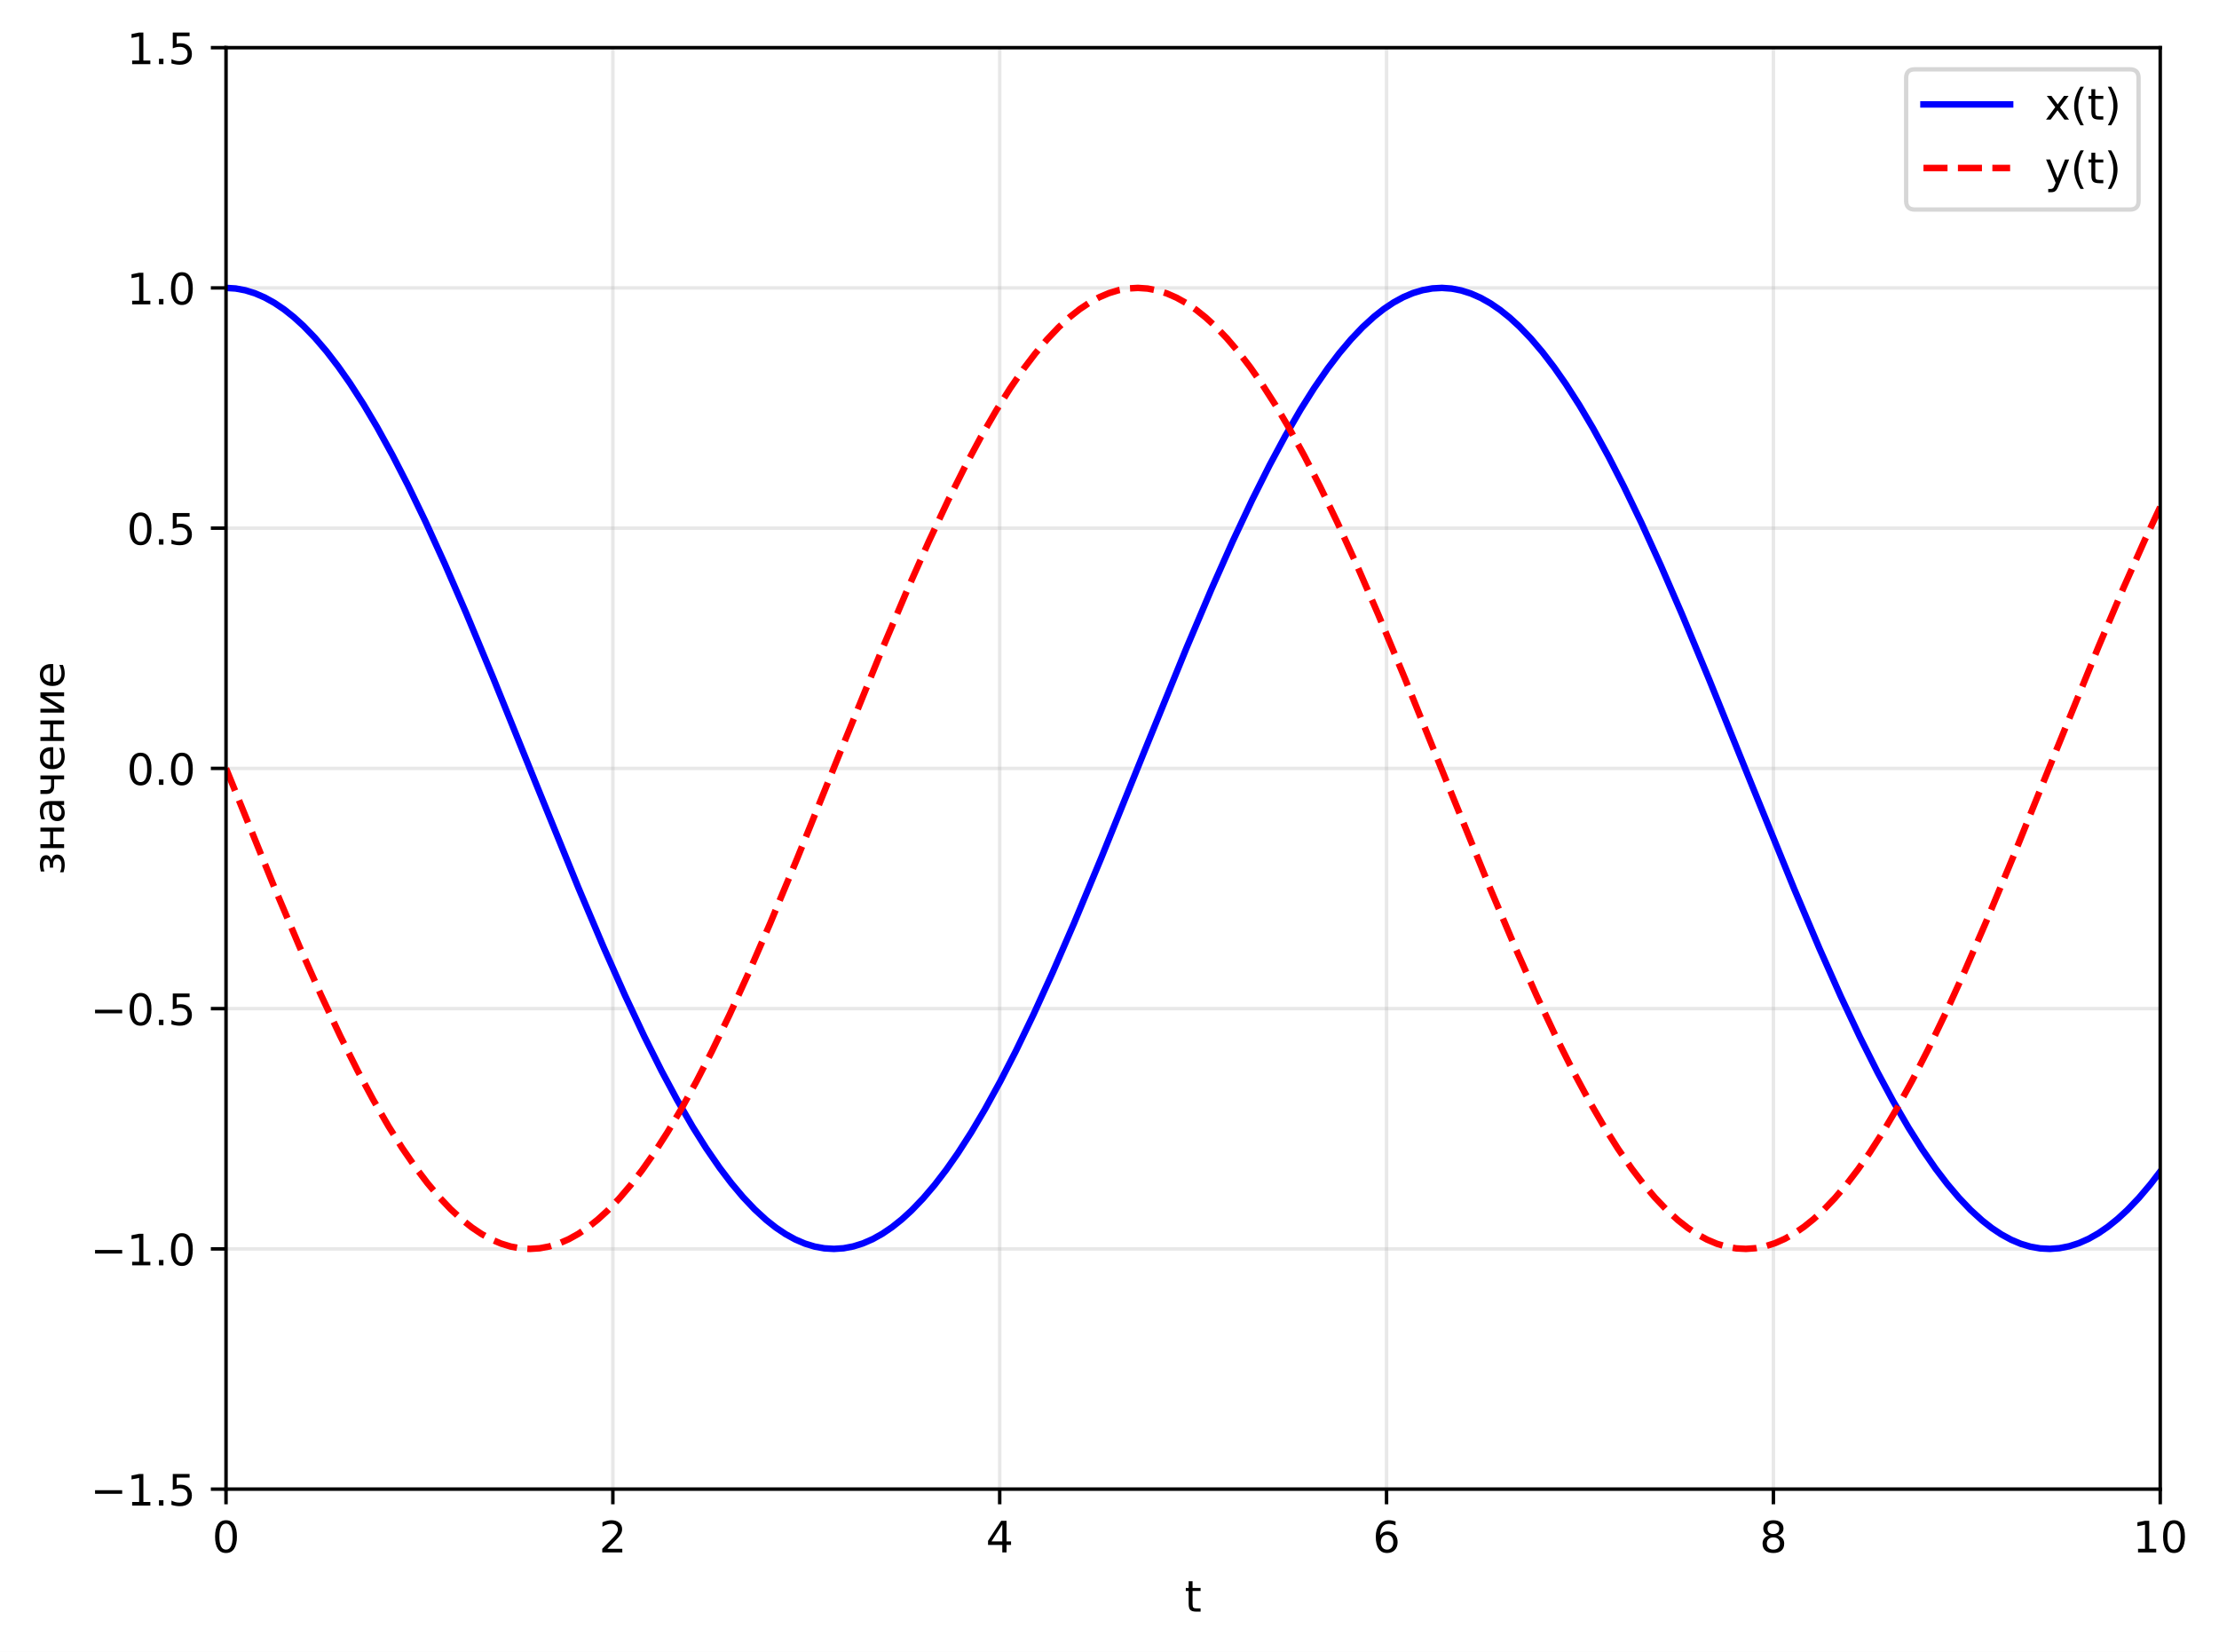
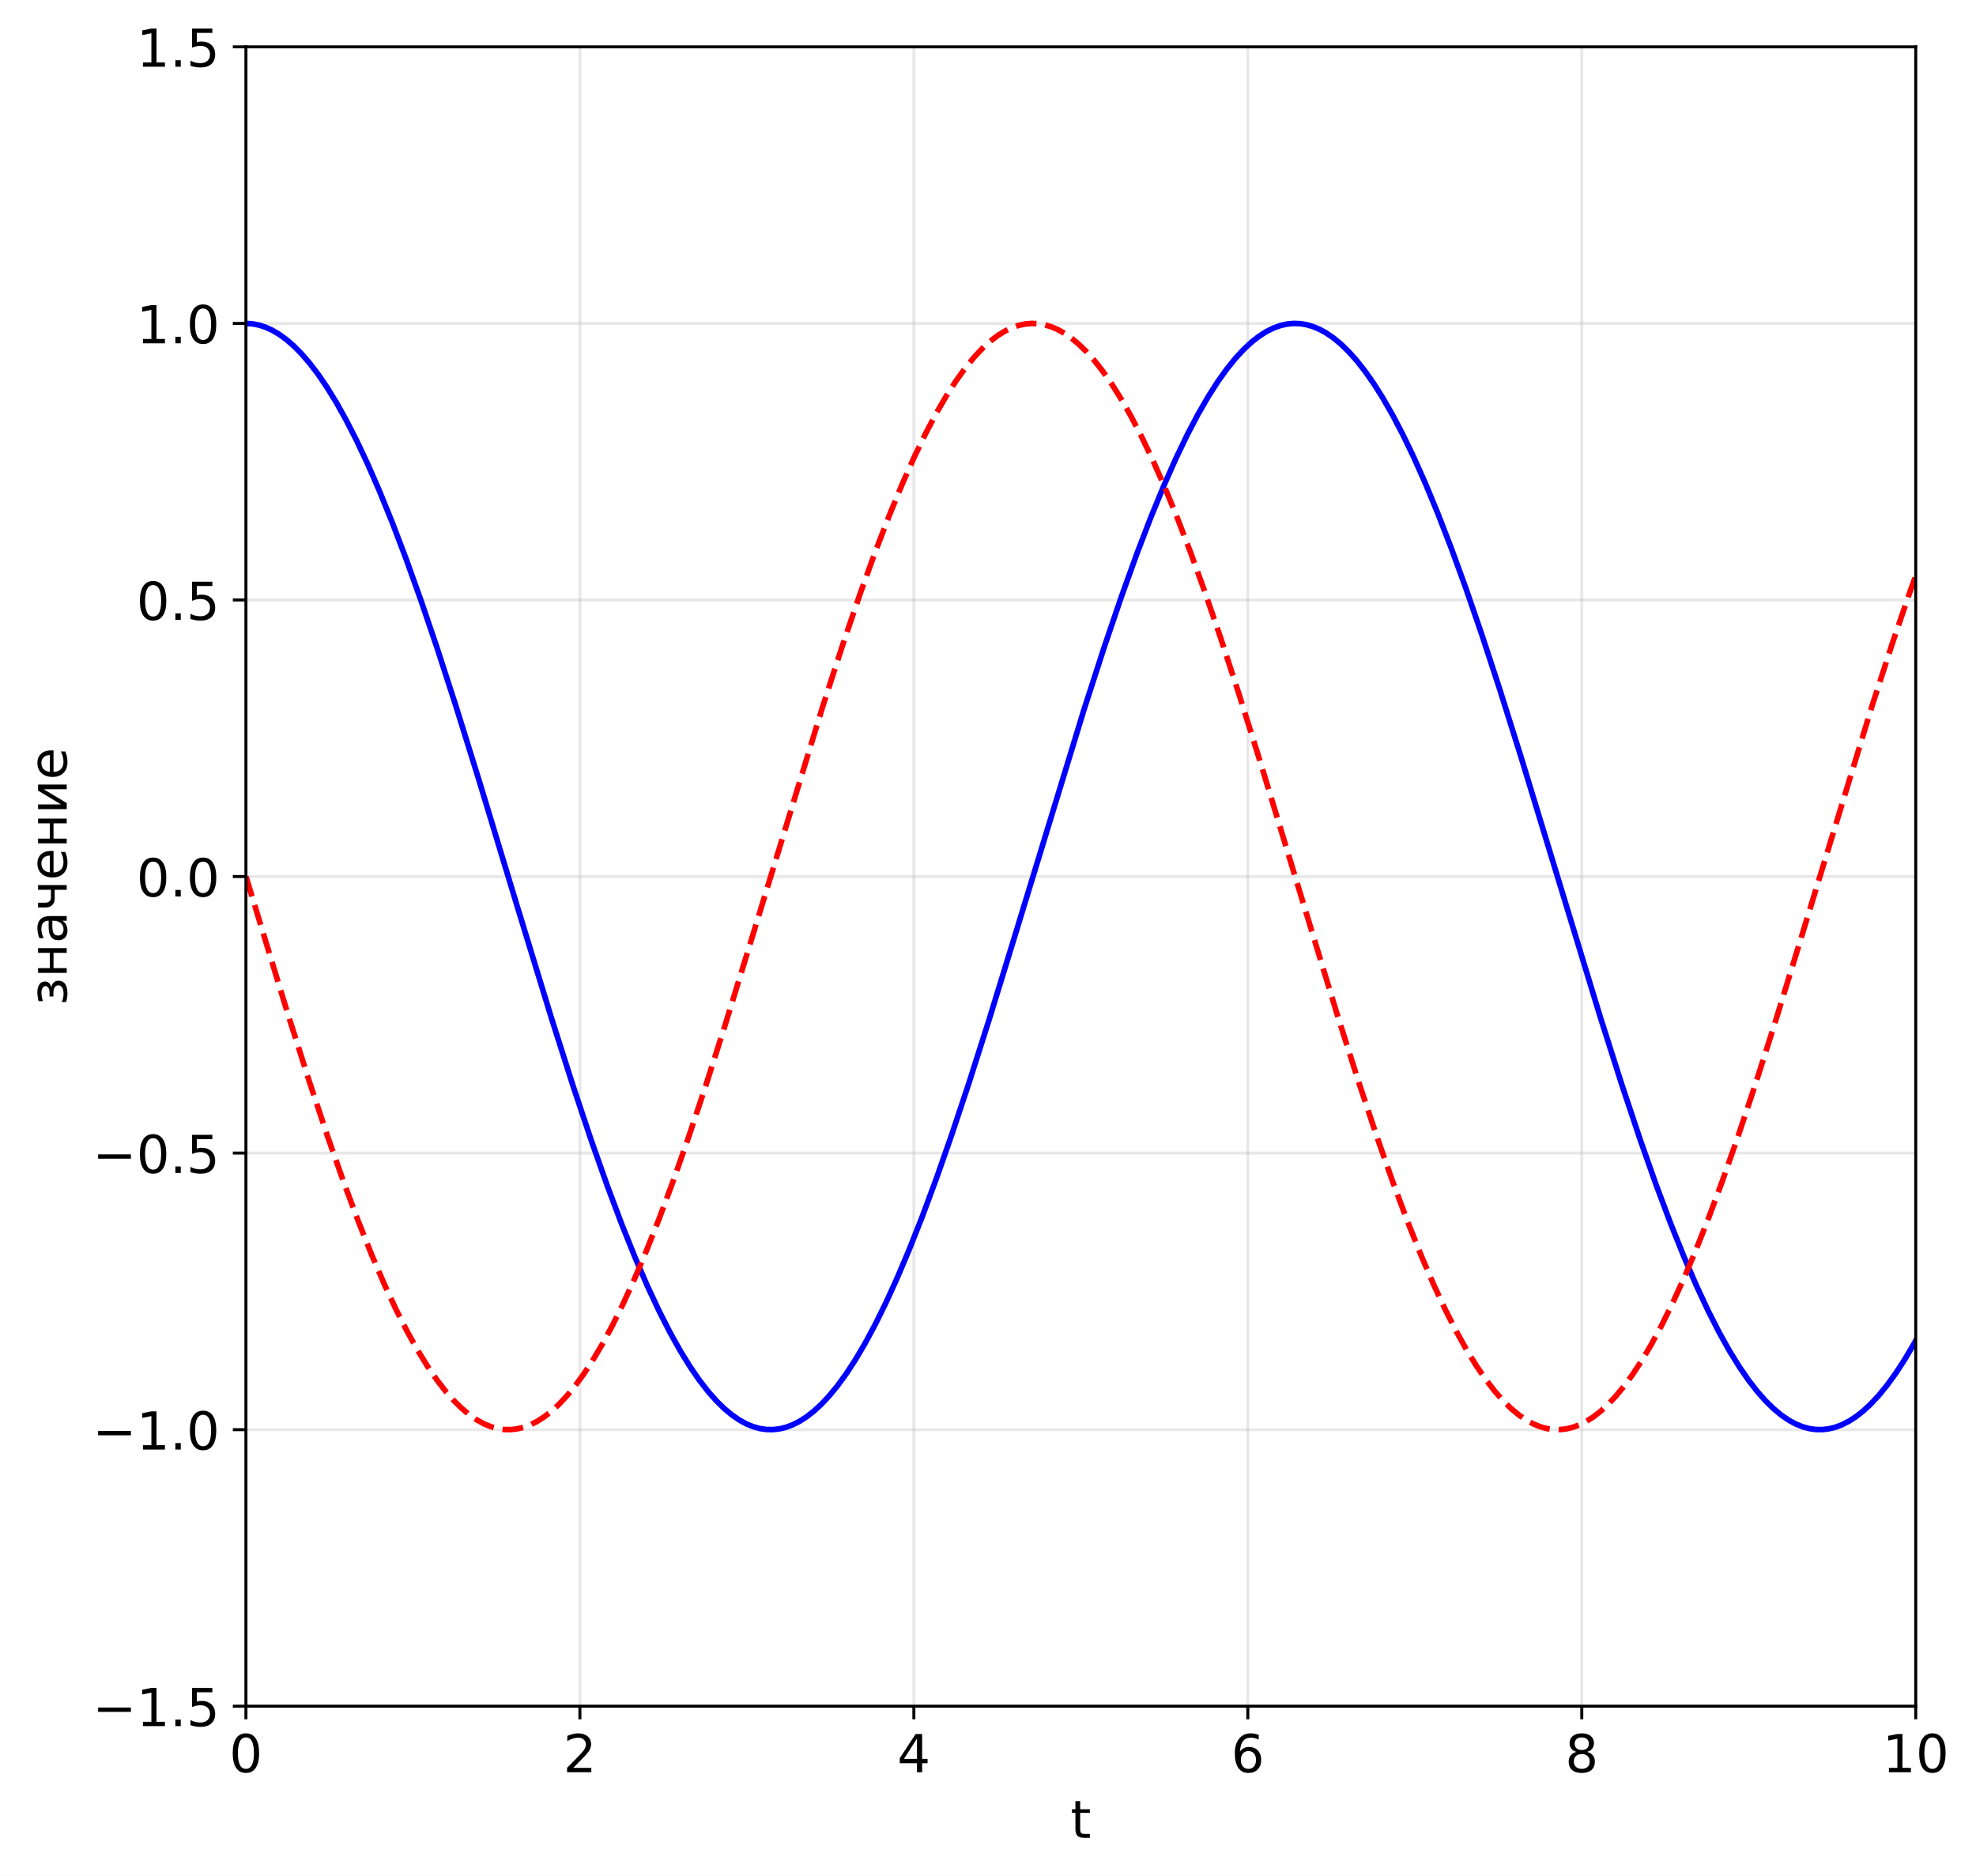
- <svg xmlns="http://www.w3.org/2000/svg" xmlns:xlink="http://www.w3.org/1999/xlink" width="512.123pt" height="381.195pt" viewBox="0 0 512.123 381.195" version="1.1">
+ <svg xmlns="http://www.w3.org/2000/svg" xmlns:xlink="http://www.w3.org/1999/xlink" width="528.253pt" height="501.338pt" viewBox="0 0 528.253 501.338" version="1.1">
  <defs>
    <style type="text/css">*{stroke-linejoin: round; stroke-linecap: butt}</style>
  </defs>
  <g id="figure_1">
    <g id="patch_1">
-       <path d="M 0 381.195  L 512.123 381.195  L 512.123 0  L 0 0  z " style="fill: #ffffff" />
+       <path d="M 0 501.338  L 528.253 501.338  L 528.253 0  L 0 0  z " style="fill: #ffffff" />
    </g>
    <g id="axes_1">
      <g id="patch_2">
-         <path d="M 52.161 343.639  L 498.561 343.639  L 498.561 10.999  L 52.161 10.999  z " style="fill: #ffffff" />
+         <path d="M 65.745 456.039  L 512.145 456.039  L 512.145 12.519  L 65.745 12.519  z " style="fill: #ffffff" />
      </g>
      <g id="matplotlib.axis_1">
        <g id="xtick_1">
          <g id="line2d_1">
-             <path d="M 52.161 343.639  L 52.161 10.999  " clip-path="url(#p39a22d61cc)" style="fill: none; stroke: #b0b0b0; stroke-opacity: 0.3; stroke-width: 0.8; stroke-linecap: square" />
+             <path d="M 65.745 456.039  L 65.745 12.519  " clip-path="url(#p116c3d0e37)" style="fill: none; stroke: #b0b0b0; stroke-opacity: 0.3; stroke-width: 0.8; stroke-linecap: square" />
          </g>
          <g id="line2d_2">
            <defs>
-               <path id="m5d2a5cdb07" d="M 0 0  L 0 3.5  " style="stroke: #000000; stroke-width: 0.8" />
+               <path id="maccf74ce2e" d="M 0 0  L 0 3.5  " style="stroke: #000000; stroke-width: 0.8" />
            </defs>
            <g>
-               <use xlink:href="#m5d2a5cdb07" x="52.161" y="343.639" style="stroke: #000000; stroke-width: 0.8" />
+               <use xlink:href="#maccf74ce2e" x="65.745" y="456.039" style="stroke: #000000; stroke-width: 0.8" />
            </g>
          </g>
          <g id="text_1">
-             <g transform="translate(48.97969 358.2377) scale(0.1 -0.1)">
+             <g transform="translate(61.29156 473.6767) scale(0.14 -0.14)">
              <defs>
                <path id="DejaVuSans-30" d="M 2034 4250  Q 1547 4250 1301 3770  Q 1056 3291 1056 2328  Q 1056 1369 1301 889  Q 1547 409 2034 409  Q 2525 409 2770 889  Q 3016 1369 3016 2328  Q 3016 3291 2770 3770  Q 2525 4250 2034 4250  z M 2034 4750  Q 2819 4750 3233 4129  Q 3647 3509 3647 2328  Q 3647 1150 3233 529  Q 2819 -91 2034 -91  Q 1250 -91 836 529  Q 422 1150 422 2328  Q 422 3509 836 4129  Q 1250 4750 2034 4750  z " transform="scale(0.015625)" />
              </defs>
              <use xlink:href="#DejaVuSans-30" />
            </g>
          </g>
        </g>
        <g id="xtick_2">
          <g id="line2d_3">
-             <path d="M 141.441 343.639  L 141.441 10.999  " clip-path="url(#p39a22d61cc)" style="fill: none; stroke: #b0b0b0; stroke-opacity: 0.3; stroke-width: 0.8; stroke-linecap: square" />
+             <path d="M 155.025 456.039  L 155.025 12.519  " clip-path="url(#p116c3d0e37)" style="fill: none; stroke: #b0b0b0; stroke-opacity: 0.3; stroke-width: 0.8; stroke-linecap: square" />
          </g>
          <g id="line2d_4">
            <g>
-               <use xlink:href="#m5d2a5cdb07" x="141.441" y="343.639" style="stroke: #000000; stroke-width: 0.8" />
+               <use xlink:href="#maccf74ce2e" x="155.025" y="456.039" style="stroke: #000000; stroke-width: 0.8" />
            </g>
          </g>
          <g id="text_2">
-             <g transform="translate(138.2597 358.2377) scale(0.1 -0.1)">
+             <g transform="translate(150.5716 473.6767) scale(0.14 -0.14)">
              <defs>
                <path id="DejaVuSans-32" d="M 1228 531  L 3431 531  L 3431 0  L 469 0  L 469 531  Q 828 903 1448 1529  Q 2069 2156 2228 2338  Q 2531 2678 2651 2914  Q 2772 3150 2772 3378  Q 2772 3750 2511 3984  Q 2250 4219 1831 4219  Q 1534 4219 1204 4116  Q 875 4013 500 3803  L 500 4441  Q 881 4594 1212 4672  Q 1544 4750 1819 4750  Q 2544 4750 2975 4387  Q 3406 4025 3406 3419  Q 3406 3131 3298 2873  Q 3191 2616 2906 2266  Q 2828 2175 2409 1742  Q 1991 1309 1228 531  z " transform="scale(0.015625)" />
              </defs>
              <use xlink:href="#DejaVuSans-32" />
            </g>
          </g>
        </g>
        <g id="xtick_3">
          <g id="line2d_5">
-             <path d="M 230.721 343.639  L 230.721 10.999  " clip-path="url(#p39a22d61cc)" style="fill: none; stroke: #b0b0b0; stroke-opacity: 0.3; stroke-width: 0.8; stroke-linecap: square" />
+             <path d="M 244.305 456.039  L 244.305 12.519  " clip-path="url(#p116c3d0e37)" style="fill: none; stroke: #b0b0b0; stroke-opacity: 0.3; stroke-width: 0.8; stroke-linecap: square" />
          </g>
          <g id="line2d_6">
            <g>
-               <use xlink:href="#m5d2a5cdb07" x="230.721" y="343.639" style="stroke: #000000; stroke-width: 0.8" />
+               <use xlink:href="#maccf74ce2e" x="244.305" y="456.039" style="stroke: #000000; stroke-width: 0.8" />
            </g>
          </g>
          <g id="text_3">
-             <g transform="translate(227.5397 358.2377) scale(0.1 -0.1)">
+             <g transform="translate(239.8516 473.6767) scale(0.14 -0.14)">
              <defs>
                <path id="DejaVuSans-34" d="M 2419 4116  L 825 1625  L 2419 1625  L 2419 4116  z M 2253 4666  L 3047 4666  L 3047 1625  L 3713 1625  L 3713 1100  L 3047 1100  L 3047 0  L 2419 0  L 2419 1100  L 313 1100  L 313 1709  L 2253 4666  z " transform="scale(0.015625)" />
              </defs>
              <use xlink:href="#DejaVuSans-34" />
            </g>
          </g>
        </g>
        <g id="xtick_4">
          <g id="line2d_7">
-             <path d="M 320.001 343.639  L 320.001 10.999  " clip-path="url(#p39a22d61cc)" style="fill: none; stroke: #b0b0b0; stroke-opacity: 0.3; stroke-width: 0.8; stroke-linecap: square" />
+             <path d="M 333.585 456.039  L 333.585 12.519  " clip-path="url(#p116c3d0e37)" style="fill: none; stroke: #b0b0b0; stroke-opacity: 0.3; stroke-width: 0.8; stroke-linecap: square" />
          </g>
          <g id="line2d_8">
            <g>
-               <use xlink:href="#m5d2a5cdb07" x="320.001" y="343.639" style="stroke: #000000; stroke-width: 0.8" />
+               <use xlink:href="#maccf74ce2e" x="333.585" y="456.039" style="stroke: #000000; stroke-width: 0.8" />
            </g>
          </g>
          <g id="text_4">
-             <g transform="translate(316.8197 358.2377) scale(0.1 -0.1)">
+             <g transform="translate(329.1316 473.6767) scale(0.14 -0.14)">
              <defs>
                <path id="DejaVuSans-36" d="M 2113 2584  Q 1688 2584 1439 2293  Q 1191 2003 1191 1497  Q 1191 994 1439 701  Q 1688 409 2113 409  Q 2538 409 2786 701  Q 3034 994 3034 1497  Q 3034 2003 2786 2293  Q 2538 2584 2113 2584  z M 3366 4563  L 3366 3988  Q 3128 4100 2886 4159  Q 2644 4219 2406 4219  Q 1781 4219 1451 3797  Q 1122 3375 1075 2522  Q 1259 2794 1537 2939  Q 1816 3084 2150 3084  Q 2853 3084 3261 2657  Q 3669 2231 3669 1497  Q 3669 778 3244 343  Q 2819 -91 2113 -91  Q 1303 -91 875 529  Q 447 1150 447 2328  Q 447 3434 972 4092  Q 1497 4750 2381 4750  Q 2619 4750 2861 4703  Q 3103 4656 3366 4563  z " transform="scale(0.015625)" />
              </defs>
              <use xlink:href="#DejaVuSans-36" />
            </g>
          </g>
        </g>
        <g id="xtick_5">
          <g id="line2d_9">
-             <path d="M 409.281 343.639  L 409.281 10.999  " clip-path="url(#p39a22d61cc)" style="fill: none; stroke: #b0b0b0; stroke-opacity: 0.3; stroke-width: 0.8; stroke-linecap: square" />
+             <path d="M 422.865 456.039  L 422.865 12.519  " clip-path="url(#p116c3d0e37)" style="fill: none; stroke: #b0b0b0; stroke-opacity: 0.3; stroke-width: 0.8; stroke-linecap: square" />
          </g>
          <g id="line2d_10">
            <g>
-               <use xlink:href="#m5d2a5cdb07" x="409.281" y="343.639" style="stroke: #000000; stroke-width: 0.8" />
+               <use xlink:href="#maccf74ce2e" x="422.865" y="456.039" style="stroke: #000000; stroke-width: 0.8" />
            </g>
          </g>
          <g id="text_5">
-             <g transform="translate(406.0997 358.2377) scale(0.1 -0.1)">
+             <g transform="translate(418.4116 473.6767) scale(0.14 -0.14)">
              <defs>
                <path id="DejaVuSans-38" d="M 2034 2216  Q 1584 2216 1326 1975  Q 1069 1734 1069 1313  Q 1069 891 1326 650  Q 1584 409 2034 409  Q 2484 409 2743 651  Q 3003 894 3003 1313  Q 3003 1734 2745 1975  Q 2488 2216 2034 2216  z M 1403 2484  Q 997 2584 770 2862  Q 544 3141 544 3541  Q 544 4100 942 4425  Q 1341 4750 2034 4750  Q 2731 4750 3128 4425  Q 3525 4100 3525 3541  Q 3525 3141 3298 2862  Q 3072 2584 2669 2484  Q 3125 2378 3379 2068  Q 3634 1759 3634 1313  Q 3634 634 3220 271  Q 2806 -91 2034 -91  Q 1263 -91 848 271  Q 434 634 434 1313  Q 434 1759 690 2068  Q 947 2378 1403 2484  z M 1172 3481  Q 1172 3119 1398 2916  Q 1625 2713 2034 2713  Q 2441 2713 2670 2916  Q 2900 3119 2900 3481  Q 2900 3844 2670 4047  Q 2441 4250 2034 4250  Q 1625 4250 1398 4047  Q 1172 3844 1172 3481  z " transform="scale(0.015625)" />
              </defs>
              <use xlink:href="#DejaVuSans-38" />
            </g>
          </g>
        </g>
        <g id="xtick_6">
          <g id="line2d_11">
-             <path d="M 498.561 343.639  L 498.561 10.999  " clip-path="url(#p39a22d61cc)" style="fill: none; stroke: #b0b0b0; stroke-opacity: 0.3; stroke-width: 0.8; stroke-linecap: square" />
+             <path d="M 512.145 456.039  L 512.145 12.519  " clip-path="url(#p116c3d0e37)" style="fill: none; stroke: #b0b0b0; stroke-opacity: 0.3; stroke-width: 0.8; stroke-linecap: square" />
          </g>
          <g id="line2d_12">
            <g>
-               <use xlink:href="#m5d2a5cdb07" x="498.561" y="343.639" style="stroke: #000000; stroke-width: 0.8" />
+               <use xlink:href="#maccf74ce2e" x="512.145" y="456.039" style="stroke: #000000; stroke-width: 0.8" />
            </g>
          </g>
          <g id="text_6">
-             <g transform="translate(492.1984 358.2377) scale(0.1 -0.1)">
+             <g transform="translate(503.2378 473.6767) scale(0.14 -0.14)">
              <defs>
                <path id="DejaVuSans-31" d="M 794 531  L 1825 531  L 1825 4091  L 703 3866  L 703 4441  L 1819 4666  L 2450 4666  L 2450 531  L 3481 531  L 3481 0  L 794 0  L 794 531  z " transform="scale(0.015625)" />
              </defs>
              <use xlink:href="#DejaVuSans-31" />
              <use xlink:href="#DejaVuSans-30" transform="translate(63.62305 0)" />
            </g>
          </g>
        </g>
        <g id="text_7">
-           <g transform="translate(273.4008 371.9158) scale(0.1 -0.1)">
+           <g transform="translate(286.2011 491.2261) scale(0.14 -0.14)">
            <defs>
              <path id="DejaVuSans-74" d="M 1172 4494  L 1172 3500  L 2356 3500  L 2356 3053  L 1172 3053  L 1172 1153  Q 1172 725 1289 603  Q 1406 481 1766 481  L 2356 481  L 2356 0  L 1766 0  Q 1100 0 847 248  Q 594 497 594 1153  L 594 3053  L 172 3053  L 172 3500  L 594 3500  L 594 4494  L 1172 4494  z " transform="scale(0.015625)" />
            </defs>
            <use xlink:href="#DejaVuSans-74" />
          </g>
        </g>
      </g>
      <g id="matplotlib.axis_2">
        <g id="ytick_1">
          <g id="line2d_13">
-             <path d="M 52.161 343.639  L 498.561 343.639  " clip-path="url(#p39a22d61cc)" style="fill: none; stroke: #b0b0b0; stroke-opacity: 0.3; stroke-width: 0.8; stroke-linecap: square" />
+             <path d="M 65.745 456.039  L 512.145 456.039  " clip-path="url(#p116c3d0e37)" style="fill: none; stroke: #b0b0b0; stroke-opacity: 0.3; stroke-width: 0.8; stroke-linecap: square" />
          </g>
          <g id="line2d_14">
            <defs>
-               <path id="m1fadaf2ae1" d="M 0 0  L -3.5 0  " style="stroke: #000000; stroke-width: 0.8" />
+               <path id="m55591ffad8" d="M 0 0  L -3.5 0  " style="stroke: #000000; stroke-width: 0.8" />
            </defs>
            <g>
-               <use xlink:href="#m1fadaf2ae1" x="52.161" y="343.639" style="stroke: #000000; stroke-width: 0.8" />
+               <use xlink:href="#m55591ffad8" x="65.745" y="456.039" style="stroke: #000000; stroke-width: 0.8" />
            </g>
          </g>
          <g id="text_8">
-             <g transform="translate(20.87813 347.4384) scale(0.1 -0.1)">
+             <g transform="translate(24.74938 461.3578) scale(0.14 -0.14)">
              <defs>
                <path id="DejaVuSans-2212" d="M 678 2272  L 4684 2272  L 4684 1741  L 678 1741  L 678 2272  z " transform="scale(0.015625)" />
                <path id="DejaVuSans-2e" d="M 684 794  L 1344 794  L 1344 0  L 684 0  L 684 794  z " transform="scale(0.015625)" />
                <path id="DejaVuSans-35" d="M 691 4666  L 3169 4666  L 3169 4134  L 1269 4134  L 1269 2991  Q 1406 3038 1543 3061  Q 1681 3084 1819 3084  Q 2600 3084 3056 2656  Q 3513 2228 3513 1497  Q 3513 744 3044 326  Q 2575 -91 1722 -91  Q 1428 -91 1123 -41  Q 819 9 494 109  L 494 744  Q 775 591 1075 516  Q 1375 441 1709 441  Q 2250 441 2565 725  Q 2881 1009 2881 1497  Q 2881 1984 2565 2268  Q 2250 2553 1709 2553  Q 1456 2553 1204 2497  Q 953 2441 691 2322  L 691 4666  z " transform="scale(0.015625)" />
              </defs>
              <use xlink:href="#DejaVuSans-2212" />
              <use xlink:href="#DejaVuSans-31" transform="translate(83.78906 0)" />
              <use xlink:href="#DejaVuSans-2e" transform="translate(147.4121 0)" />
              <use xlink:href="#DejaVuSans-35" transform="translate(179.1992 0)" />
            </g>
          </g>
        </g>
        <g id="ytick_2">
          <g id="line2d_15">
-             <path d="M 52.161 288.199  L 498.561 288.199  " clip-path="url(#p39a22d61cc)" style="fill: none; stroke: #b0b0b0; stroke-opacity: 0.3; stroke-width: 0.8; stroke-linecap: square" />
+             <path d="M 65.745 382.119  L 512.145 382.119  " clip-path="url(#p116c3d0e37)" style="fill: none; stroke: #b0b0b0; stroke-opacity: 0.3; stroke-width: 0.8; stroke-linecap: square" />
          </g>
          <g id="line2d_16">
            <g>
-               <use xlink:href="#m1fadaf2ae1" x="52.161" y="288.199" style="stroke: #000000; stroke-width: 0.8" />
+               <use xlink:href="#m55591ffad8" x="65.745" y="382.119" style="stroke: #000000; stroke-width: 0.8" />
            </g>
          </g>
          <g id="text_9">
-             <g transform="translate(20.87813 291.9984) scale(0.1 -0.1)">
+             <g transform="translate(24.74938 387.4378) scale(0.14 -0.14)">
              <use xlink:href="#DejaVuSans-2212" />
              <use xlink:href="#DejaVuSans-31" transform="translate(83.78906 0)" />
              <use xlink:href="#DejaVuSans-2e" transform="translate(147.4121 0)" />
              <use xlink:href="#DejaVuSans-30" transform="translate(179.1992 0)" />
            </g>
          </g>
        </g>
        <g id="ytick_3">
          <g id="line2d_17">
-             <path d="M 52.161 232.759  L 498.561 232.759  " clip-path="url(#p39a22d61cc)" style="fill: none; stroke: #b0b0b0; stroke-opacity: 0.3; stroke-width: 0.8; stroke-linecap: square" />
+             <path d="M 65.745 308.199  L 512.145 308.199  " clip-path="url(#p116c3d0e37)" style="fill: none; stroke: #b0b0b0; stroke-opacity: 0.3; stroke-width: 0.8; stroke-linecap: square" />
          </g>
          <g id="line2d_18">
            <g>
-               <use xlink:href="#m1fadaf2ae1" x="52.161" y="232.759" style="stroke: #000000; stroke-width: 0.8" />
+               <use xlink:href="#m55591ffad8" x="65.745" y="308.199" style="stroke: #000000; stroke-width: 0.8" />
            </g>
          </g>
          <g id="text_10">
-             <g transform="translate(20.87813 236.5584) scale(0.1 -0.1)">
+             <g transform="translate(24.74938 313.5178) scale(0.14 -0.14)">
              <use xlink:href="#DejaVuSans-2212" />
              <use xlink:href="#DejaVuSans-30" transform="translate(83.78906 0)" />
              <use xlink:href="#DejaVuSans-2e" transform="translate(147.4121 0)" />
              <use xlink:href="#DejaVuSans-35" transform="translate(179.1992 0)" />
            </g>
          </g>
        </g>
        <g id="ytick_4">
          <g id="line2d_19">
-             <path d="M 52.161 177.319  L 498.561 177.319  " clip-path="url(#p39a22d61cc)" style="fill: none; stroke: #b0b0b0; stroke-opacity: 0.3; stroke-width: 0.8; stroke-linecap: square" />
+             <path d="M 65.745 234.279  L 512.145 234.279  " clip-path="url(#p116c3d0e37)" style="fill: none; stroke: #b0b0b0; stroke-opacity: 0.3; stroke-width: 0.8; stroke-linecap: square" />
          </g>
          <g id="line2d_20">
            <g>
-               <use xlink:href="#m1fadaf2ae1" x="52.161" y="177.319" style="stroke: #000000; stroke-width: 0.8" />
+               <use xlink:href="#m55591ffad8" x="65.745" y="234.279" style="stroke: #000000; stroke-width: 0.8" />
            </g>
          </g>
          <g id="text_11">
-             <g transform="translate(29.25781 181.1184) scale(0.1 -0.1)">
+             <g transform="translate(36.48094 239.5978) scale(0.14 -0.14)">
              <use xlink:href="#DejaVuSans-30" />
              <use xlink:href="#DejaVuSans-2e" transform="translate(63.62305 0)" />
              <use xlink:href="#DejaVuSans-30" transform="translate(95.41016 0)" />
            </g>
          </g>
        </g>
        <g id="ytick_5">
          <g id="line2d_21">
-             <path d="M 52.161 121.879  L 498.561 121.879  " clip-path="url(#p39a22d61cc)" style="fill: none; stroke: #b0b0b0; stroke-opacity: 0.3; stroke-width: 0.8; stroke-linecap: square" />
+             <path d="M 65.745 160.359  L 512.145 160.359  " clip-path="url(#p116c3d0e37)" style="fill: none; stroke: #b0b0b0; stroke-opacity: 0.3; stroke-width: 0.8; stroke-linecap: square" />
          </g>
          <g id="line2d_22">
            <g>
-               <use xlink:href="#m1fadaf2ae1" x="52.161" y="121.879" style="stroke: #000000; stroke-width: 0.8" />
+               <use xlink:href="#m55591ffad8" x="65.745" y="160.359" style="stroke: #000000; stroke-width: 0.8" />
            </g>
          </g>
          <g id="text_12">
-             <g transform="translate(29.25781 125.6784) scale(0.1 -0.1)">
+             <g transform="translate(36.48094 165.6778) scale(0.14 -0.14)">
              <use xlink:href="#DejaVuSans-30" />
              <use xlink:href="#DejaVuSans-2e" transform="translate(63.62305 0)" />
              <use xlink:href="#DejaVuSans-35" transform="translate(95.41016 0)" />
            </g>
          </g>
        </g>
        <g id="ytick_6">
          <g id="line2d_23">
-             <path d="M 52.161 66.439  L 498.561 66.439  " clip-path="url(#p39a22d61cc)" style="fill: none; stroke: #b0b0b0; stroke-opacity: 0.3; stroke-width: 0.8; stroke-linecap: square" />
+             <path d="M 65.745 86.439  L 512.145 86.439  " clip-path="url(#p116c3d0e37)" style="fill: none; stroke: #b0b0b0; stroke-opacity: 0.3; stroke-width: 0.8; stroke-linecap: square" />
          </g>
          <g id="line2d_24">
            <g>
-               <use xlink:href="#m1fadaf2ae1" x="52.161" y="66.439" style="stroke: #000000; stroke-width: 0.8" />
+               <use xlink:href="#m55591ffad8" x="65.745" y="86.439" style="stroke: #000000; stroke-width: 0.8" />
            </g>
          </g>
          <g id="text_13">
-             <g transform="translate(29.25781 70.23844) scale(0.1 -0.1)">
+             <g transform="translate(36.48094 91.75781) scale(0.14 -0.14)">
              <use xlink:href="#DejaVuSans-31" />
              <use xlink:href="#DejaVuSans-2e" transform="translate(63.62305 0)" />
              <use xlink:href="#DejaVuSans-30" transform="translate(95.41016 0)" />
            </g>
          </g>
        </g>
        <g id="ytick_7">
          <g id="line2d_25">
-             <path d="M 52.161 10.999  L 498.561 10.999  " clip-path="url(#p39a22d61cc)" style="fill: none; stroke: #b0b0b0; stroke-opacity: 0.3; stroke-width: 0.8; stroke-linecap: square" />
+             <path d="M 65.745 12.519  L 512.145 12.519  " clip-path="url(#p116c3d0e37)" style="fill: none; stroke: #b0b0b0; stroke-opacity: 0.3; stroke-width: 0.8; stroke-linecap: square" />
          </g>
          <g id="line2d_26">
            <g>
-               <use xlink:href="#m1fadaf2ae1" x="52.161" y="10.999" style="stroke: #000000; stroke-width: 0.8" />
+               <use xlink:href="#m55591ffad8" x="65.745" y="12.519" style="stroke: #000000; stroke-width: 0.8" />
            </g>
          </g>
          <g id="text_14">
-             <g transform="translate(29.25781 14.79844) scale(0.1 -0.1)">
+             <g transform="translate(36.48094 17.83781) scale(0.14 -0.14)">
              <use xlink:href="#DejaVuSans-31" />
              <use xlink:href="#DejaVuSans-2e" transform="translate(63.62305 0)" />
              <use xlink:href="#DejaVuSans-35" transform="translate(95.41016 0)" />
            </g>
          </g>
        </g>
        <g id="text_15">
-           <g transform="translate(14.79844 201.9356) rotate(-90) scale(0.1 -0.1)">
+           <g transform="translate(17.83781 268.7419) rotate(-90) scale(0.14 -0.14)">
            <defs>
              <path id="DejaVuSans-437" d="M 2206 1888  Q 2594 1813 2809 1584  Q 3025 1356 3025 1019  Q 3025 478 2622 193  Q 2219 -91 1475 -91  Q 1225 -91 961 -47  Q 697 -3 416 84  L 416 619  Q 638 503 903 445  Q 1169 388 1459 388  Q 1931 388 2195 563  Q 2459 738 2459 1019  Q 2459 1294 2225 1461  Q 1991 1628 1563 1628  L 1100 1628  L 1100 2103  L 1584 2103  Q 1947 2103 2158 2242  Q 2369 2381 2369 2600  Q 2369 2800 2151 2944  Q 1934 3088 1563 3088  Q 1341 3088 1089 3047  Q 838 3006 534 2916  L 534 3438  Q 841 3513 1106 3550  Q 1372 3588 1609 3588  Q 2222 3588 2576 3342  Q 2931 3097 2931 2656  Q 2931 2366 2743 2164  Q 2556 1963 2206 1888  z " transform="scale(0.015625)" />
              <path id="DejaVuSans-43d" d="M 581 3500  L 1159 3500  L 1159 2072  L 3025 2072  L 3025 3500  L 3603 3500  L 3603 0  L 3025 0  L 3025 1613  L 1159 1613  L 1159 0  L 581 0  L 581 3500  z " transform="scale(0.015625)" />
              <path id="DejaVuSans-430" d="M 2194 1759  Q 1497 1759 1228 1600  Q 959 1441 959 1056  Q 959 750 1161 570  Q 1363 391 1709 391  Q 2188 391 2477 730  Q 2766 1069 2766 1631  L 2766 1759  L 2194 1759  z M 3341 1997  L 3341 0  L 2766 0  L 2766 531  Q 2569 213 2275 61  Q 1981 -91 1556 -91  Q 1019 -91 701 211  Q 384 513 384 1019  Q 384 1609 779 1909  Q 1175 2209 1959 2209  L 2766 2209  L 2766 2266  Q 2766 2663 2505 2880  Q 2244 3097 1772 3097  Q 1472 3097 1187 3025  Q 903 2953 641 2809  L 641 3341  Q 956 3463 1253 3523  Q 1550 3584 1831 3584  Q 2591 3584 2966 3190  Q 3341 2797 3341 1997  z " transform="scale(0.015625)" />
              <path id="DejaVuSans-447" d="M 2625 0  L 2625 1472  L 1553 1472  Q 1075 1472 756 1769  Q 469 2038 469 2613  L 469 3500  L 1044 3500  L 1044 2666  Q 1044 2300 1206 2116  Q 1372 1931 1697 1931  L 2625 1931  L 2625 3500  L 3200 3500  L 3200 0  L 2625 0  z " transform="scale(0.015625)" />
              <path id="DejaVuSans-435" d="M 3597 1894  L 3597 1613  L 953 1613  Q 991 1019 1311 708  Q 1631 397 2203 397  Q 2534 397 2845 478  Q 3156 559 3463 722  L 3463 178  Q 3153 47 2828 -22  Q 2503 -91 2169 -91  Q 1331 -91 842 396  Q 353 884 353 1716  Q 353 2575 817 3079  Q 1281 3584 2069 3584  Q 2775 3584 3186 3129  Q 3597 2675 3597 1894  z M 3022 2063  Q 3016 2534 2758 2815  Q 2500 3097 2075 3097  Q 1594 3097 1305 2825  Q 1016 2553 972 2059  L 3022 2063  z " transform="scale(0.015625)" />
              <path id="DejaVuSans-438" d="M 3578 3500  L 3578 0  L 3006 0  L 3006 2809  L 1319 0  L 581 0  L 581 3500  L 1153 3500  L 1153 697  L 2838 3500  L 3578 3500  z " transform="scale(0.015625)" />
            </defs>
            <use xlink:href="#DejaVuSans-437" />
            <use xlink:href="#DejaVuSans-43d" transform="translate(53.17383 0)" />
            <use xlink:href="#DejaVuSans-430" transform="translate(118.5547 0)" />
            <use xlink:href="#DejaVuSans-447" transform="translate(179.834 0)" />
            <use xlink:href="#DejaVuSans-435" transform="translate(238.916 0)" />
            <use xlink:href="#DejaVuSans-43d" transform="translate(300.4395 0)" />
            <use xlink:href="#DejaVuSans-438" transform="translate(365.8203 0)" />
            <use xlink:href="#DejaVuSans-435" transform="translate(430.8105 0)" />
          </g>
        </g>
      </g>
      <g id="line2d_27">
-         <path d="M 52.161 66.439  L 54.395 66.578  L 56.629 66.994  L 58.864 67.687  L 61.098 68.654  L 63.332 69.893  L 65.566 71.401  L 67.801 73.175  L 70.035 75.209  L 72.716 77.988  L 75.397 81.124  L 78.078 84.608  L 80.759 88.425  L 83.887 93.283  L 87.015 98.554  L 90.59 105.049  L 94.165 112.008  L 98.186 120.334  L 102.655 130.125  L 107.57 141.436  L 113.826 156.442  L 123.656 180.734  L 133.487 204.862  L 139.296 218.566  L 144.211 229.626  L 148.68 239.134  L 152.701 247.165  L 156.276 253.83  L 159.851 260.005  L 162.979 264.974  L 166.107 269.513  L 168.788 273.044  L 171.469 276.23  L 174.15 279.06  L 176.831 281.522  L 179.065 283.288  L 181.3 284.788  L 183.534 286.019  L 185.768 286.977  L 188.002 287.661  L 190.237 288.069  L 192.471 288.199  L 194.705 288.052  L 196.939 287.627  L 199.174 286.926  L 201.408 285.95  L 203.642 284.703  L 205.876 283.186  L 208.11 281.404  L 210.345 279.362  L 213.026 276.574  L 215.707 273.429  L 218.388 269.936  L 221.069 266.11  L 224.197 261.243  L 227.325 255.963  L 230.9 249.459  L 234.474 242.492  L 238.496 234.157  L 242.965 224.358  L 247.88 213.04  L 254.136 198.027  L 263.966 173.732  L 273.797 149.61  L 279.606 135.913  L 284.521 124.861  L 288.99 115.361  L 293.011 107.34  L 296.586 100.684  L 300.161 94.519  L 303.289 89.559  L 306.417 85.03  L 309.098 81.507  L 311.779 78.33  L 314.46 75.51  L 317.141 73.057  L 319.375 71.3  L 321.61 69.808  L 323.844 68.586  L 326.078 67.636  L 328.312 66.96  L 330.547 66.561  L 332.781 66.44  L 335.015 66.596  L 337.249 67.029  L 339.483 67.739  L 341.718 68.723  L 343.952 69.979  L 346.186 71.504  L 348.42 73.293  L 350.655 75.344  L 353.336 78.141  L 356.017 81.296  L 358.698 84.797  L 361.379 88.631  L 364.507 93.508  L 367.635 98.796  L 371.21 105.31  L 374.784 112.286  L 378.806 120.629  L 383.274 130.436  L 388.19 141.762  L 394.446 156.78  L 404.276 181.078  L 414.107 205.194  L 419.916 218.885  L 424.831 229.929  L 429.3 239.419  L 433.321 247.432  L 436.896 254.079  L 440.471 260.233  L 443.599 265.184  L 446.727 269.704  L 449.408 273.217  L 452.089 276.385  L 454.77 279.196  L 457.451 281.639  L 459.685 283.389  L 461.919 284.872  L 464.154 286.086  L 466.388 287.028  L 468.622 287.695  L 470.856 288.085  L 473.091 288.198  L 475.325 288.033  L 477.559 287.591  L 479.793 286.873  L 482.028 285.881  L 484.262 284.616  L 486.496 283.083  L 488.73 281.285  L 490.965 279.227  L 493.646 276.421  L 496.327 273.257  L 498.561 270.355  L 498.561 270.355  " clip-path="url(#p39a22d61cc)" style="fill: none; stroke: #0000ff; stroke-width: 1.5; stroke-linecap: square" />
+         <path d="M 65.745 86.439  L 67.486 86.551  L 69.228 86.888  L 70.969 87.45  L 72.754 88.258  L 74.585 89.328  L 76.505 90.712  L 78.514 92.445  L 80.567 94.514  L 82.755 97.042  L 85.032 100.024  L 87.398 103.492  L 89.898 107.555  L 92.532 112.266  L 95.345 117.765  L 98.291 124.021  L 101.461 131.286  L 104.854 139.637  L 108.515 149.259  L 112.488 160.347  L 116.863 173.23  L 121.863 188.663  L 127.98 208.298  L 138.069 241.574  L 147.4 272.055  L 153.204 290.267  L 158.025 304.691  L 162.311 316.828  L 166.195 327.174  L 169.767 336.069  L 173.071 343.718  L 176.196 350.402  L 179.098 356.101  L 181.866 361.057  L 184.455 365.253  L 186.91 368.825  L 189.277 371.882  L 191.509 374.412  L 193.652 376.511  L 195.705 378.216  L 197.67 379.561  L 199.545 380.583  L 201.375 381.331  L 203.161 381.823  L 204.902 382.075  L 206.643 382.103  L 208.384 381.906  L 210.126 381.484  L 211.911 380.818  L 213.742 379.893  L 215.617 378.692  L 217.581 377.16  L 219.59 375.307  L 221.688 373.067  L 223.876 370.405  L 226.198 367.223  L 228.653 363.466  L 231.198 359.16  L 233.921 354.104  L 236.778 348.32  L 239.814 341.663  L 243.073 333.965  L 246.555 325.154  L 250.306 315.048  L 254.413 303.33  L 259.011 289.521  L 264.369 272.706  L 271.288 250.204  L 289.771 189.727  L 295.173 173.035  L 299.772 159.524  L 303.879 148.121  L 307.629 138.344  L 311.111 129.87  L 314.37 122.513  L 317.406 116.195  L 320.263 110.747  L 322.987 106.025  L 325.531 102.044  L 327.987 98.609  L 330.308 95.739  L 332.496 93.378  L 334.594 91.43  L 336.603 89.861  L 338.523 88.635  L 340.398 87.697  L 342.228 87.032  L 344.014 86.62  L 345.755 86.447  L 347.497 86.499  L 349.238 86.775  L 350.979 87.276  L 352.765 88.022  L 354.595 89.029  L 356.47 90.314  L 358.434 91.933  L 360.488 93.92  L 362.631 96.309  L 364.863 99.137  L 367.229 102.502  L 369.685 106.386  L 372.274 110.901  L 375.042 116.185  L 377.944 122.212  L 381.025 129.128  L 384.328 137.099  L 387.9 146.315  L 391.784 156.973  L 396.025 169.277  L 400.847 183.97  L 406.561 202.129  L 414.553 228.337  L 427.812 271.833  L 433.616 290.054  L 438.482 304.619  L 442.768 316.76  L 446.652 327.11  L 450.223 336.009  L 453.527 343.662  L 456.652 350.351  L 459.599 356.138  L 462.367 361.091  L 464.956 365.283  L 467.412 368.852  L 469.778 371.906  L 472.01 374.433  L 474.153 376.529  L 476.207 378.231  L 478.171 379.573  L 480.046 380.592  L 481.876 381.338  L 483.662 381.827  L 485.403 382.077  L 487.144 382.102  L 488.886 381.902  L 490.627 381.478  L 492.412 380.81  L 494.243 379.882  L 496.118 378.678  L 498.082 377.143  L 500.091 375.287  L 502.19 373.044  L 504.377 370.379  L 506.699 367.194  L 509.154 363.434  L 511.699 359.125  L 512.145 358.327  L 512.145 358.327  " clip-path="url(#p116c3d0e37)" style="fill: none; stroke: #0000ff; stroke-width: 1.5; stroke-linecap: square" />
      </g>
      <g id="line2d_28">
-         <path d="M 52.161 177.319  L 63.332 204.778  L 69.141 218.486  L 74.056 229.55  L 78.525 239.063  L 82.547 247.098  L 86.121 253.768  L 89.696 259.947  L 92.824 264.921  L 95.952 269.465  L 98.633 273.001  L 101.314 276.192  L 103.995 279.026  L 106.676 281.493  L 108.91 283.262  L 111.145 284.767  L 113.379 286.002  L 115.613 286.964  L 117.847 287.653  L 120.082 288.065  L 122.316 288.199  L 124.55 288.056  L 126.784 287.636  L 129.019 286.939  L 131.253 285.967  L 133.487 284.724  L 135.721 283.212  L 137.956 281.434  L 140.19 279.396  L 142.871 276.613  L 145.552 273.472  L 148.233 269.984  L 150.914 266.162  L 154.042 261.299  L 157.17 256.024  L 160.745 249.524  L 164.319 242.561  L 168.341 234.231  L 172.81 224.436  L 177.725 213.121  L 183.981 198.112  L 193.811 173.818  L 203.642 149.694  L 209.451 135.993  L 214.366 124.937  L 218.835 115.433  L 222.856 107.406  L 226.431 100.746  L 230.006 94.576  L 233.134 89.612  L 236.262 85.078  L 238.943 81.551  L 241.624 78.369  L 244.305 75.544  L 246.986 73.087  L 249.22 71.325  L 251.455 69.83  L 253.689 68.603  L 255.923 67.648  L 258.157 66.969  L 260.392 66.565  L 262.626 66.44  L 264.86 66.591  L 267.094 67.02  L 269.329 67.726  L 271.563 68.705  L 273.797 69.957  L 276.031 71.478  L 278.265 73.264  L 280.5 75.31  L 283.181 78.102  L 285.862 81.253  L 288.543 84.749  L 291.224 88.58  L 294.352 93.452  L 297.48 98.736  L 301.055 105.245  L 304.629 112.216  L 308.651 120.556  L 313.119 130.358  L 318.035 141.68  L 324.291 156.696  L 334.121 180.992  L 343.952 205.111  L 349.761 218.805  L 354.676 229.853  L 359.145 239.348  L 363.166 247.365  L 366.741 254.017  L 370.316 260.176  L 373.444 265.132  L 376.572 269.656  L 379.253 273.174  L 381.934 276.347  L 384.615 279.162  L 387.296 281.61  L 389.53 283.363  L 391.765 284.851  L 393.999 286.069  L 396.233 287.015  L 398.467 287.686  L 400.701 288.081  L 402.936 288.198  L 405.17 288.038  L 407.404 287.6  L 409.638 286.887  L 411.873 285.898  L 414.107 284.638  L 416.341 283.109  L 418.575 281.315  L 420.81 279.261  L 423.491 276.459  L 426.172 273.3  L 428.853 269.794  L 431.534 265.956  L 434.662 261.074  L 437.79 255.781  L 441.365 249.263  L 444.939 242.283  L 448.961 233.935  L 453.429 224.125  L 458.345 212.796  L 464.601 197.774  L 474.431 173.475  L 484.262 149.361  L 490.071 135.674  L 494.986 124.634  L 498.561 116.998  L 498.561 116.998  " clip-path="url(#p39a22d61cc)" style="fill: none; stroke-dasharray: 5.55,2.4; stroke-dashoffset: 0; stroke: #ff0000; stroke-width: 1.5" />
+         <path d="M 65.745 234.279  L 76.906 270.859  L 82.799 289.396  L 87.666 303.993  L 91.952 316.17  L 95.836 326.556  L 99.407 335.492  L 102.756 343.283  L 105.881 350.002  L 108.827 355.819  L 111.595 360.801  L 114.229 365.091  L 116.729 368.742  L 119.095 371.808  L 121.328 374.348  L 123.471 376.456  L 125.524 378.17  L 127.489 379.523  L 129.364 380.553  L 131.194 381.31  L 132.98 381.81  L 134.721 382.07  L 136.462 382.106  L 138.203 381.916  L 139.944 381.502  L 141.73 380.845  L 143.561 379.928  L 145.436 378.735  L 147.355 377.249  L 149.364 375.411  L 151.463 373.186  L 153.65 370.54  L 155.972 367.375  L 158.383 363.707  L 160.927 359.426  L 163.606 354.48  L 166.463 348.729  L 169.499 342.105  L 172.713 334.549  L 176.196 325.778  L 179.946 315.711  L 184.053 304.029  L 188.652 290.256  L 193.964 273.614  L 200.795 251.433  L 220.037 188.51  L 225.394 172.009  L 229.992 158.551  L 234.1 147.205  L 237.85 137.487  L 241.287 129.177  L 244.502 121.969  L 247.538 115.695  L 250.395 110.291  L 253.073 105.685  L 255.618 101.739  L 258.029 98.396  L 260.351 95.552  L 262.538 93.216  L 264.636 91.292  L 266.645 89.747  L 268.565 88.543  L 270.44 87.628  L 272.226 86.997  L 274.012 86.602  L 275.753 86.444  L 277.494 86.51  L 279.235 86.802  L 280.976 87.318  L 282.762 88.079  L 284.592 89.102  L 286.512 90.437  L 288.477 92.079  L 290.53 94.089  L 292.673 96.504  L 294.905 99.356  L 297.272 102.747  L 299.772 106.732  L 302.406 111.362  L 305.174 116.689  L 308.12 122.855  L 311.245 129.925  L 314.594 138.066  L 318.165 147.345  L 322.049 158.065  L 326.335 170.56  L 331.201 185.452  L 337.05 204.1  L 345.532 231.979  L 357.408 270.922  L 363.301 289.456  L 368.167 304.051  L 372.453 316.224  L 376.337 326.607  L 379.908 335.54  L 383.257 343.327  L 386.382 350.043  L 389.328 355.856  L 392.096 360.835  L 394.73 365.121  L 397.23 368.769  L 399.597 371.832  L 401.829 374.369  L 403.972 376.474  L 406.025 378.185  L 407.99 379.536  L 409.865 380.563  L 411.695 381.317  L 413.481 381.814  L 415.222 382.072  L 416.963 382.105  L 418.704 381.913  L 420.446 381.496  L 422.231 380.836  L 424.062 379.917  L 425.937 378.721  L 427.857 377.232  L 429.866 375.391  L 431.964 373.164  L 434.151 370.515  L 436.473 367.346  L 438.884 363.675  L 441.428 359.391  L 444.107 354.442  L 446.964 348.687  L 450 342.06  L 453.215 334.5  L 456.697 325.726  L 460.447 315.656  L 464.554 303.972  L 469.153 290.195  L 474.465 273.55  L 481.296 251.367  L 500.493 188.589  L 505.85 172.084  L 510.449 158.622  L 512.145 153.851  L 512.145 153.851  " clip-path="url(#p116c3d0e37)" style="fill: none; stroke-dasharray: 5.55,2.4; stroke-dashoffset: 0; stroke: #ff0000; stroke-width: 1.5" />
      </g>
      <g id="patch_3">
-         <path d="M 52.161 343.639  L 52.161 10.999  " style="fill: none; stroke: #000000; stroke-width: 0.8; stroke-linejoin: miter; stroke-linecap: square" />
+         <path d="M 65.745 456.039  L 65.745 12.519  " style="fill: none; stroke: #000000; stroke-width: 0.8; stroke-linejoin: miter; stroke-linecap: square" />
      </g>
      <g id="patch_4">
-         <path d="M 498.561 343.639  L 498.561 10.999  " style="fill: none; stroke: #000000; stroke-width: 0.8; stroke-linejoin: miter; stroke-linecap: square" />
+         <path d="M 512.145 456.039  L 512.145 12.519  " style="fill: none; stroke: #000000; stroke-width: 0.8; stroke-linejoin: miter; stroke-linecap: square" />
      </g>
      <g id="patch_5">
-         <path d="M 52.161 343.639  L 498.561 343.639  " style="fill: none; stroke: #000000; stroke-width: 0.8; stroke-linejoin: miter; stroke-linecap: square" />
+         <path d="M 65.745 456.039  L 512.145 456.039  " style="fill: none; stroke: #000000; stroke-width: 0.8; stroke-linejoin: miter; stroke-linecap: square" />
      </g>
      <g id="patch_6">
-         <path d="M 52.161 10.999  L 498.561 10.999  " style="fill: none; stroke: #000000; stroke-width: 0.8; stroke-linejoin: miter; stroke-linecap: square" />
-       </g>
-       <g id="legend_1">
-         <g id="patch_7">
-           <path d="M 441.919 48.355  L 491.561 48.355  Q 493.561 48.355 493.561 46.355  L 493.561 17.999  Q 493.561 15.999 491.561 15.999  L 441.919 15.999  Q 439.919 15.999 439.919 17.999  L 439.919 46.355  Q 439.919 48.355 441.919 48.355  z " style="fill: #ffffff; opacity: 0.8; stroke: #cccccc; stroke-linejoin: miter" />
-         </g>
-         <g id="line2d_29">
-           <path d="M 443.919 24.098  L 453.919 24.098  L 463.919 24.098  " style="fill: none; stroke: #0000ff; stroke-width: 1.5; stroke-linecap: square" />
-         </g>
-         <g id="text_16">
-           <g transform="translate(471.9187 27.59766) scale(0.1 -0.1)">
-             <defs>
-               <path id="DejaVuSans-78" d="M 3513 3500  L 2247 1797  L 3578 0  L 2900 0  L 1881 1375  L 863 0  L 184 0  L 1544 1831  L 300 3500  L 978 3500  L 1906 2253  L 2834 3500  L 3513 3500  z " transform="scale(0.015625)" />
-               <path id="DejaVuSans-28" d="M 1984 4856  Q 1566 4138 1362 3434  Q 1159 2731 1159 2009  Q 1159 1288 1364 580  Q 1569 -128 1984 -844  L 1484 -844  Q 1016 -109 783 600  Q 550 1309 550 2009  Q 550 2706 781 3412  Q 1013 4119 1484 4856  L 1984 4856  z " transform="scale(0.015625)" />
-               <path id="DejaVuSans-29" d="M 513 4856  L 1013 4856  Q 1481 4119 1714 3412  Q 1947 2706 1947 2009  Q 1947 1309 1714 600  Q 1481 -109 1013 -844  L 513 -844  Q 928 -128 1133 580  Q 1338 1288 1338 2009  Q 1338 2731 1133 3434  Q 928 4138 513 4856  z " transform="scale(0.015625)" />
-             </defs>
-             <use xlink:href="#DejaVuSans-78" />
-             <use xlink:href="#DejaVuSans-28" transform="translate(59.17969 0)" />
-             <use xlink:href="#DejaVuSans-74" transform="translate(98.19336 0)" />
-             <use xlink:href="#DejaVuSans-29" transform="translate(137.4023 0)" />
-           </g>
-         </g>
-         <g id="line2d_30">
-           <path d="M 443.919 38.776  L 453.919 38.776  L 463.919 38.776  " style="fill: none; stroke-dasharray: 5.55,2.4; stroke-dashoffset: 0; stroke: #ff0000; stroke-width: 1.5" />
-         </g>
-         <g id="text_17">
-           <g transform="translate(471.9187 42.27578) scale(0.1 -0.1)">
-             <defs>
-               <path id="DejaVuSans-79" d="M 2059 -325  Q 1816 -950 1584 -1140  Q 1353 -1331 966 -1331  L 506 -1331  L 506 -850  L 844 -850  Q 1081 -850 1212 -737  Q 1344 -625 1503 -206  L 1606 56  L 191 3500  L 800 3500  L 1894 763  L 2988 3500  L 3597 3500  L 2059 -325  z " transform="scale(0.015625)" />
-             </defs>
-             <use xlink:href="#DejaVuSans-79" />
-             <use xlink:href="#DejaVuSans-28" transform="translate(59.17969 0)" />
-             <use xlink:href="#DejaVuSans-74" transform="translate(98.19336 0)" />
-             <use xlink:href="#DejaVuSans-29" transform="translate(137.4023 0)" />
-           </g>
-         </g>
+         <path d="M 65.745 12.519  L 512.145 12.519  " style="fill: none; stroke: #000000; stroke-width: 0.8; stroke-linejoin: miter; stroke-linecap: square" />
      </g>
    </g>
  </g>
  <defs>
-     <clipPath id="p39a22d61cc">
-       <rect x="52.161" y="10.999" width="446.4" height="332.64" />
+     <clipPath id="p116c3d0e37">
+       <rect x="65.745" y="12.519" width="446.4" height="443.52" />
    </clipPath>
  </defs>
</svg>
